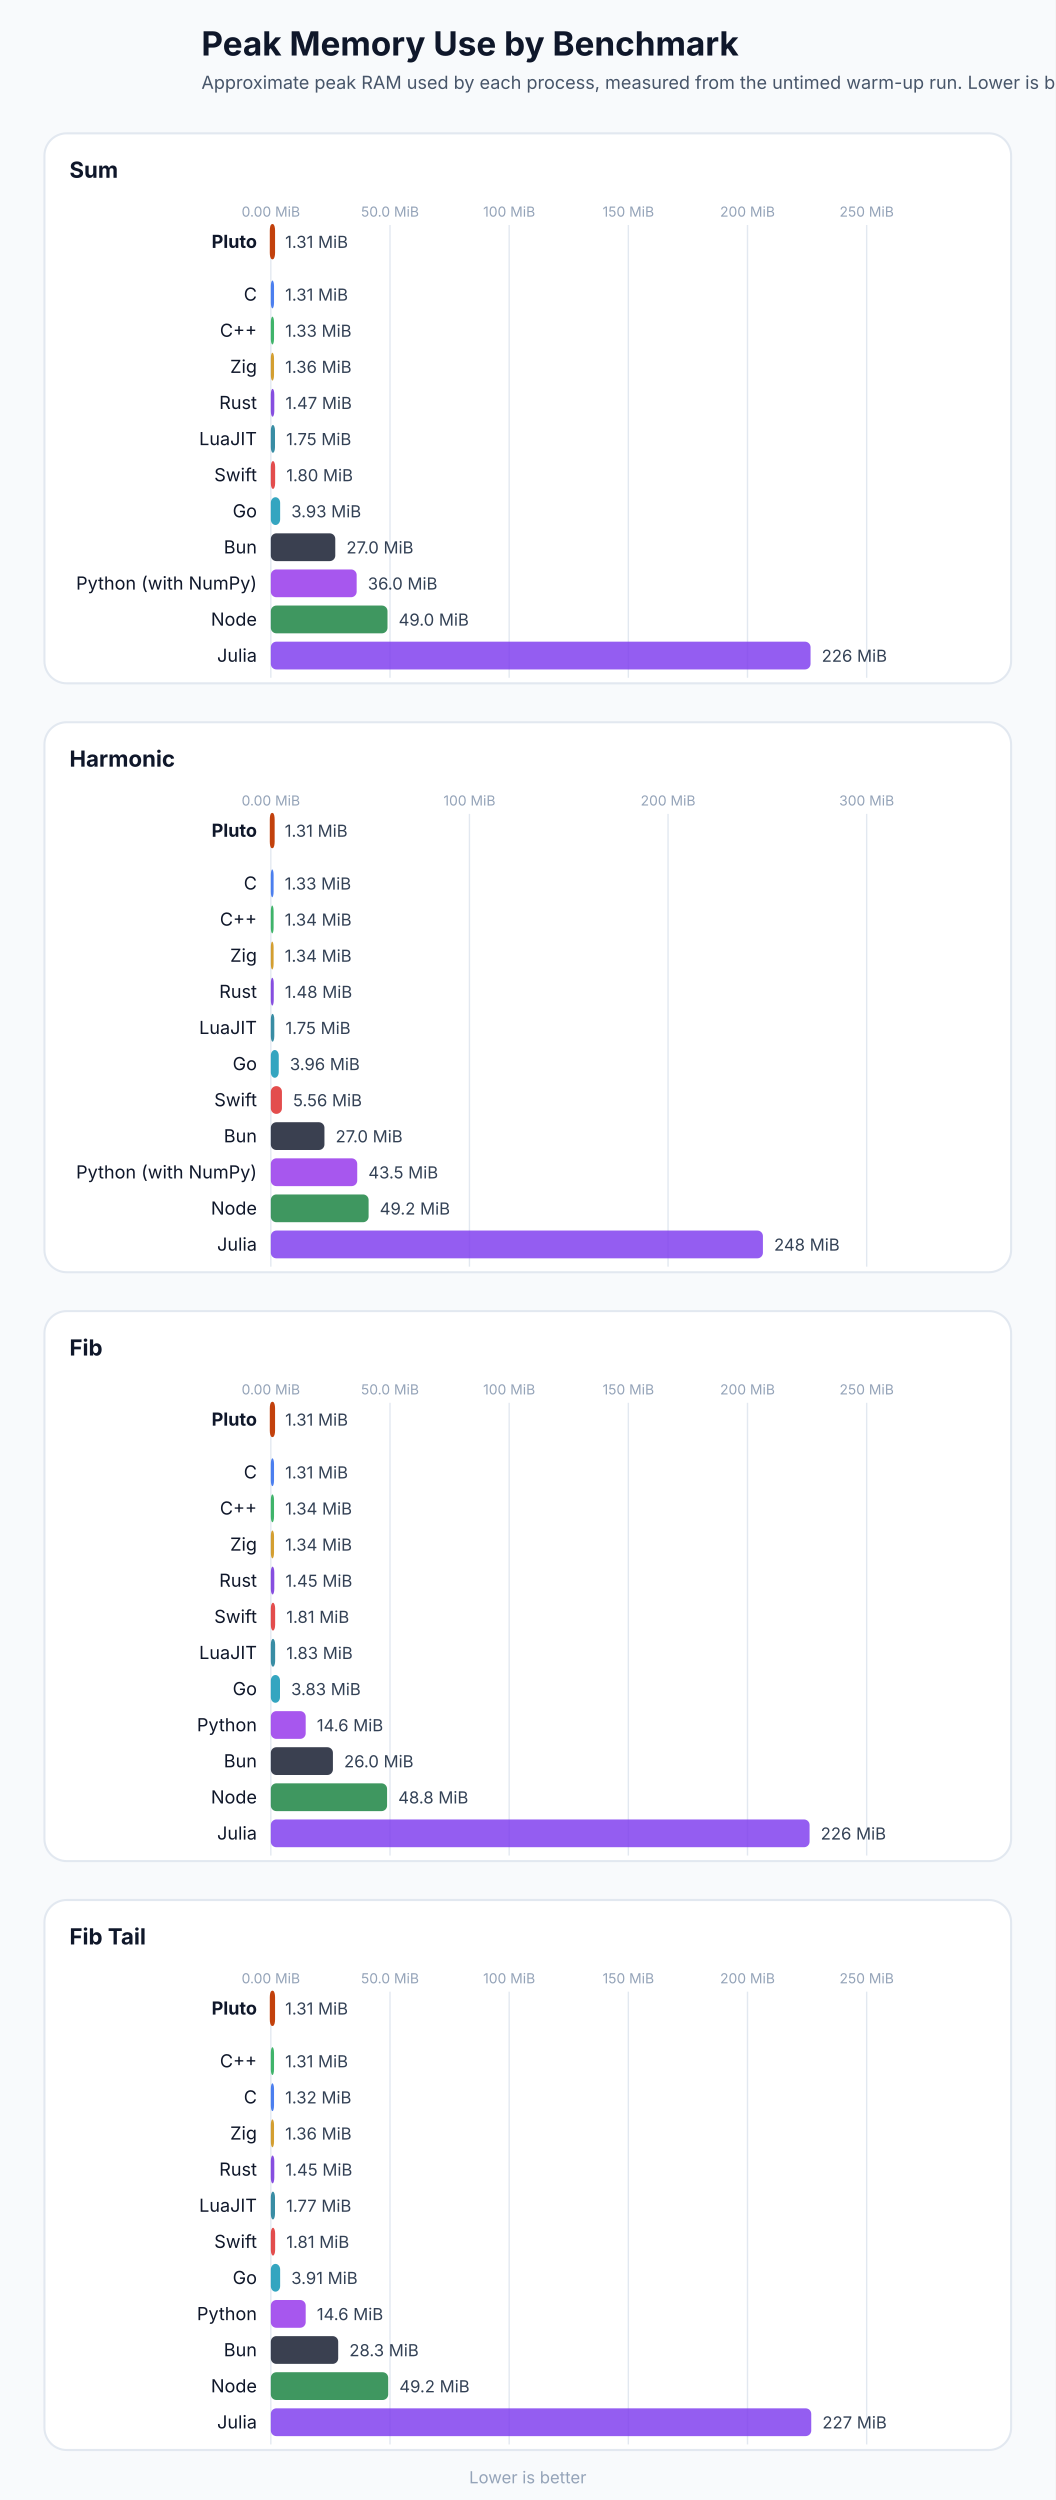
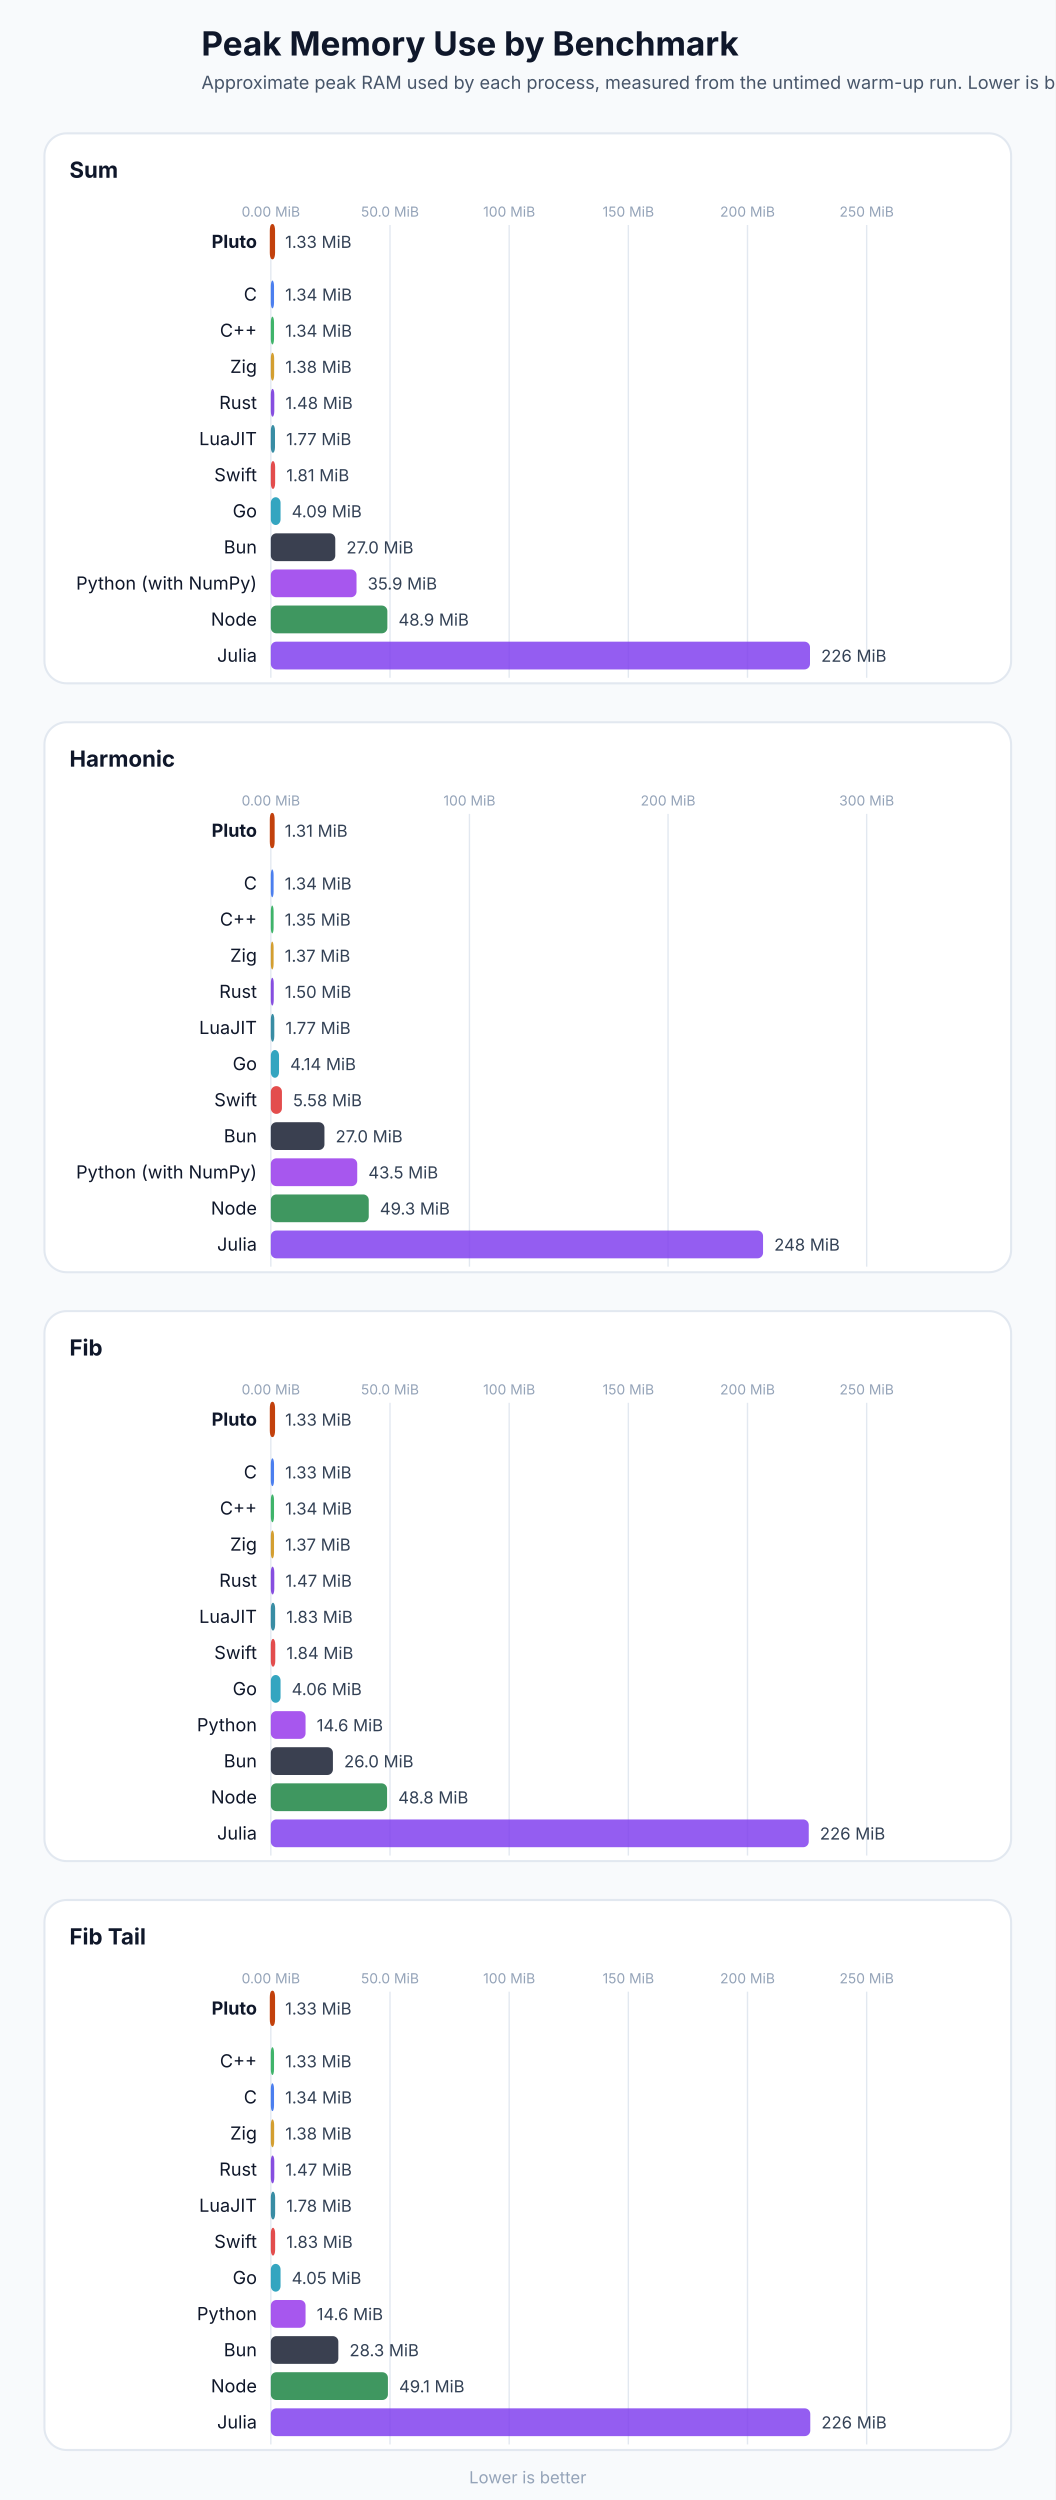
<svg xmlns="http://www.w3.org/2000/svg" width="760" height="1800" viewBox="0 0 760 1800" role="img" aria-labelledby="chart-title chart-desc">
  <rect width="760" height="1800" fill="#f8fafc" />
  <text x="145" y="40" fill="#0f172a" font-size="24" font-weight="700" font-family="ui-sans-serif, system-ui, -apple-system, BlinkMacSystemFont, sans-serif">Peak Memory Use by Benchmark</text>
  <text x="145" y="64" fill="#475569" font-size="13" font-family="ui-sans-serif, system-ui, -apple-system, BlinkMacSystemFont, sans-serif">Approximate peak RAM used by each process, measured from the untimed warm-up run. Lower is better.</text>
  <rect x="32" y="96" width="696" height="396" rx="16" fill="#ffffff" stroke="#e2e8f0" stroke-width="1.5" />
  <text x="50" y="128" fill="#0f172a" font-size="16" font-weight="700" font-family="ui-sans-serif, system-ui, -apple-system, BlinkMacSystemFont, sans-serif">Sum</text>
  <line x1="195.0" y1="162" x2="195.0" y2="488" stroke="#e2e8f0" stroke-width="1" />
  <text x="195.0" y="156" text-anchor="middle" fill="#94a3b8" font-size="10" font-family="ui-sans-serif, system-ui, -apple-system, BlinkMacSystemFont, sans-serif">0.00 MiB</text>
  <line x1="280.8" y1="162" x2="280.8" y2="488" stroke="#e2e8f0" stroke-width="1" />
  <text x="280.8" y="156" text-anchor="middle" fill="#94a3b8" font-size="10" font-family="ui-sans-serif, system-ui, -apple-system, BlinkMacSystemFont, sans-serif">50.0 MiB</text>
  <line x1="366.6" y1="162" x2="366.6" y2="488" stroke="#e2e8f0" stroke-width="1" />
  <text x="366.6" y="156" text-anchor="middle" fill="#94a3b8" font-size="10" font-family="ui-sans-serif, system-ui, -apple-system, BlinkMacSystemFont, sans-serif">100 MiB</text>
  <line x1="452.4" y1="162" x2="452.4" y2="488" stroke="#e2e8f0" stroke-width="1" />
  <text x="452.4" y="156" text-anchor="middle" fill="#94a3b8" font-size="10" font-family="ui-sans-serif, system-ui, -apple-system, BlinkMacSystemFont, sans-serif">150 MiB</text>
  <line x1="538.2" y1="162" x2="538.2" y2="488" stroke="#e2e8f0" stroke-width="1" />
  <text x="538.2" y="156" text-anchor="middle" fill="#94a3b8" font-size="10" font-family="ui-sans-serif, system-ui, -apple-system, BlinkMacSystemFont, sans-serif">200 MiB</text>
  <line x1="624.0" y1="162" x2="624.0" y2="488" stroke="#e2e8f0" stroke-width="1" />
  <text x="624.0" y="156" text-anchor="middle" fill="#94a3b8" font-size="10" font-family="ui-sans-serif, system-ui, -apple-system, BlinkMacSystemFont, sans-serif">250 MiB</text>
  <text x="185" y="178.5" text-anchor="end" fill="#0f172a" font-size="13" font-weight="700" font-family="ui-sans-serif, system-ui, -apple-system, BlinkMacSystemFont, sans-serif">Pluto</text>
  <rect x="195" y="162" width="2.3" height="24" rx="4" fill="#c2410c" fill-opacity="1.0" stroke="#c2410c" stroke-width="1.5" />
-   <text x="205.3" y="178.5" text-anchor="start" fill="#334155" font-size="12" font-family="ui-sans-serif, system-ui, -apple-system, BlinkMacSystemFont, sans-serif">1.31 MiB</text>
+   <text x="205.3" y="178.5" text-anchor="start" fill="#334155" font-size="12" font-family="ui-sans-serif, system-ui, -apple-system, BlinkMacSystemFont, sans-serif">1.33 MiB</text>
  <text x="185" y="216.5" text-anchor="end" fill="#0f172a" font-size="13" font-weight="400" font-family="ui-sans-serif, system-ui, -apple-system, BlinkMacSystemFont, sans-serif">C</text>
  <rect x="195" y="202" width="2.3" height="20" rx="4" fill="#2563eb" fill-opacity="0.82" />
-   <text x="205.3" y="216.5" text-anchor="start" fill="#334155" font-size="12" font-family="ui-sans-serif, system-ui, -apple-system, BlinkMacSystemFont, sans-serif">1.31 MiB</text>
+   <text x="205.3" y="216.5" text-anchor="start" fill="#334155" font-size="12" font-family="ui-sans-serif, system-ui, -apple-system, BlinkMacSystemFont, sans-serif">1.34 MiB</text>
  <text x="185" y="242.5" text-anchor="end" fill="#0f172a" font-size="13" font-weight="400" font-family="ui-sans-serif, system-ui, -apple-system, BlinkMacSystemFont, sans-serif">C++</text>
  <rect x="195" y="228" width="2.3" height="20" rx="4" fill="#16a34a" fill-opacity="0.82" />
-   <text x="205.3" y="242.5" text-anchor="start" fill="#334155" font-size="12" font-family="ui-sans-serif, system-ui, -apple-system, BlinkMacSystemFont, sans-serif">1.33 MiB</text>
+   <text x="205.3" y="242.5" text-anchor="start" fill="#334155" font-size="12" font-family="ui-sans-serif, system-ui, -apple-system, BlinkMacSystemFont, sans-serif">1.34 MiB</text>
  <text x="185" y="268.5" text-anchor="end" fill="#0f172a" font-size="13" font-weight="400" font-family="ui-sans-serif, system-ui, -apple-system, BlinkMacSystemFont, sans-serif">Zig</text>
-   <rect x="195" y="254" width="2.3" height="20" rx="4" fill="#ca8a04" fill-opacity="0.82" />
-   <text x="205.3" y="268.5" text-anchor="start" fill="#334155" font-size="12" font-family="ui-sans-serif, system-ui, -apple-system, BlinkMacSystemFont, sans-serif">1.36 MiB</text>
+   <rect x="195" y="254" width="2.4" height="20" rx="4" fill="#ca8a04" fill-opacity="0.82" />
+   <text x="205.4" y="268.5" text-anchor="start" fill="#334155" font-size="12" font-family="ui-sans-serif, system-ui, -apple-system, BlinkMacSystemFont, sans-serif">1.38 MiB</text>
  <text x="185" y="294.5" text-anchor="end" fill="#0f172a" font-size="13" font-weight="400" font-family="ui-sans-serif, system-ui, -apple-system, BlinkMacSystemFont, sans-serif">Rust</text>
  <rect x="195" y="280" width="2.5" height="20" rx="4" fill="#6d28d9" fill-opacity="0.82" />
-   <text x="205.5" y="294.5" text-anchor="start" fill="#334155" font-size="12" font-family="ui-sans-serif, system-ui, -apple-system, BlinkMacSystemFont, sans-serif">1.47 MiB</text>
+   <text x="205.5" y="294.5" text-anchor="start" fill="#334155" font-size="12" font-family="ui-sans-serif, system-ui, -apple-system, BlinkMacSystemFont, sans-serif">1.48 MiB</text>
  <text x="185" y="320.5" text-anchor="end" fill="#0f172a" font-size="13" font-weight="400" font-family="ui-sans-serif, system-ui, -apple-system, BlinkMacSystemFont, sans-serif">LuaJIT</text>
  <rect x="195" y="306" width="3.0" height="20" rx="4" fill="#0e7490" fill-opacity="0.82" />
-   <text x="206.0" y="320.5" text-anchor="start" fill="#334155" font-size="12" font-family="ui-sans-serif, system-ui, -apple-system, BlinkMacSystemFont, sans-serif">1.75 MiB</text>
+   <text x="206.0" y="320.5" text-anchor="start" fill="#334155" font-size="12" font-family="ui-sans-serif, system-ui, -apple-system, BlinkMacSystemFont, sans-serif">1.77 MiB</text>
  <text x="185" y="346.5" text-anchor="end" fill="#0f172a" font-size="13" font-weight="400" font-family="ui-sans-serif, system-ui, -apple-system, BlinkMacSystemFont, sans-serif">Swift</text>
  <rect x="195" y="332" width="3.1" height="20" rx="4" fill="#dc2626" fill-opacity="0.82" />
-   <text x="206.1" y="346.5" text-anchor="start" fill="#334155" font-size="12" font-family="ui-sans-serif, system-ui, -apple-system, BlinkMacSystemFont, sans-serif">1.80 MiB</text>
+   <text x="206.1" y="346.5" text-anchor="start" fill="#334155" font-size="12" font-family="ui-sans-serif, system-ui, -apple-system, BlinkMacSystemFont, sans-serif">1.81 MiB</text>
  <text x="185" y="372.5" text-anchor="end" fill="#0f172a" font-size="13" font-weight="400" font-family="ui-sans-serif, system-ui, -apple-system, BlinkMacSystemFont, sans-serif">Go</text>
-   <rect x="195" y="358" width="6.7" height="20" rx="4" fill="#0891b2" fill-opacity="0.82" />
-   <text x="209.7" y="372.5" text-anchor="start" fill="#334155" font-size="12" font-family="ui-sans-serif, system-ui, -apple-system, BlinkMacSystemFont, sans-serif">3.93 MiB</text>
+   <rect x="195" y="358" width="7.0" height="20" rx="4" fill="#0891b2" fill-opacity="0.82" />
+   <text x="210.0" y="372.5" text-anchor="start" fill="#334155" font-size="12" font-family="ui-sans-serif, system-ui, -apple-system, BlinkMacSystemFont, sans-serif">4.09 MiB</text>
  <text x="185" y="398.5" text-anchor="end" fill="#0f172a" font-size="13" font-weight="400" font-family="ui-sans-serif, system-ui, -apple-system, BlinkMacSystemFont, sans-serif">Bun</text>
  <rect x="195" y="384" width="46.4" height="20" rx="4" fill="#0f172a" fill-opacity="0.82" />
  <text x="249.4" y="398.5" text-anchor="start" fill="#334155" font-size="12" font-family="ui-sans-serif, system-ui, -apple-system, BlinkMacSystemFont, sans-serif">27.0 MiB</text>
  <text x="185" y="424.5" text-anchor="end" fill="#0f172a" font-size="13" font-weight="400" font-family="ui-sans-serif, system-ui, -apple-system, BlinkMacSystemFont, sans-serif">Python (with NumPy)</text>
-   <rect x="195" y="410" width="61.8" height="20" rx="4" fill="#9333ea" fill-opacity="0.82" />
-   <text x="264.8" y="424.5" text-anchor="start" fill="#334155" font-size="12" font-family="ui-sans-serif, system-ui, -apple-system, BlinkMacSystemFont, sans-serif">36.0 MiB</text>
+   <rect x="195" y="410" width="61.7" height="20" rx="4" fill="#9333ea" fill-opacity="0.82" />
+   <text x="264.7" y="424.5" text-anchor="start" fill="#334155" font-size="12" font-family="ui-sans-serif, system-ui, -apple-system, BlinkMacSystemFont, sans-serif">35.9 MiB</text>
  <text x="185" y="450.5" text-anchor="end" fill="#0f172a" font-size="13" font-weight="400" font-family="ui-sans-serif, system-ui, -apple-system, BlinkMacSystemFont, sans-serif">Node</text>
-   <rect x="195" y="436" width="84.0" height="20" rx="4" fill="#15803d" fill-opacity="0.82" />
-   <text x="287.0" y="450.5" text-anchor="start" fill="#334155" font-size="12" font-family="ui-sans-serif, system-ui, -apple-system, BlinkMacSystemFont, sans-serif">49.0 MiB</text>
+   <rect x="195" y="436" width="83.9" height="20" rx="4" fill="#15803d" fill-opacity="0.82" />
+   <text x="286.9" y="450.5" text-anchor="start" fill="#334155" font-size="12" font-family="ui-sans-serif, system-ui, -apple-system, BlinkMacSystemFont, sans-serif">48.9 MiB</text>
  <text x="185" y="476.5" text-anchor="end" fill="#0f172a" font-size="13" font-weight="400" font-family="ui-sans-serif, system-ui, -apple-system, BlinkMacSystemFont, sans-serif">Julia</text>
-   <rect x="195" y="462" width="388.6" height="20" rx="4" fill="#7c3aed" fill-opacity="0.82" />
-   <text x="591.6" y="476.5" text-anchor="start" fill="#334155" font-size="12" font-family="ui-sans-serif, system-ui, -apple-system, BlinkMacSystemFont, sans-serif">226 MiB</text>
+   <rect x="195" y="462" width="388.2" height="20" rx="4" fill="#7c3aed" fill-opacity="0.82" />
+   <text x="591.2" y="476.5" text-anchor="start" fill="#334155" font-size="12" font-family="ui-sans-serif, system-ui, -apple-system, BlinkMacSystemFont, sans-serif">226 MiB</text>
  <rect x="32" y="520" width="696" height="396" rx="16" fill="#ffffff" stroke="#e2e8f0" stroke-width="1.5" />
  <text x="50" y="552" fill="#0f172a" font-size="16" font-weight="700" font-family="ui-sans-serif, system-ui, -apple-system, BlinkMacSystemFont, sans-serif">Harmonic</text>
  <line x1="195.0" y1="586" x2="195.0" y2="912" stroke="#e2e8f0" stroke-width="1" />
  <text x="195.0" y="580" text-anchor="middle" fill="#94a3b8" font-size="10" font-family="ui-sans-serif, system-ui, -apple-system, BlinkMacSystemFont, sans-serif">0.00 MiB</text>
  <line x1="338.0" y1="586" x2="338.0" y2="912" stroke="#e2e8f0" stroke-width="1" />
  <text x="338.0" y="580" text-anchor="middle" fill="#94a3b8" font-size="10" font-family="ui-sans-serif, system-ui, -apple-system, BlinkMacSystemFont, sans-serif">100 MiB</text>
  <line x1="481.0" y1="586" x2="481.0" y2="912" stroke="#e2e8f0" stroke-width="1" />
  <text x="481.0" y="580" text-anchor="middle" fill="#94a3b8" font-size="10" font-family="ui-sans-serif, system-ui, -apple-system, BlinkMacSystemFont, sans-serif">200 MiB</text>
  <line x1="624.0" y1="586" x2="624.0" y2="912" stroke="#e2e8f0" stroke-width="1" />
  <text x="624.0" y="580" text-anchor="middle" fill="#94a3b8" font-size="10" font-family="ui-sans-serif, system-ui, -apple-system, BlinkMacSystemFont, sans-serif">300 MiB</text>
  <text x="185" y="602.5" text-anchor="end" fill="#0f172a" font-size="13" font-weight="700" font-family="ui-sans-serif, system-ui, -apple-system, BlinkMacSystemFont, sans-serif">Pluto</text>
  <rect x="195" y="586" width="2.0" height="24" rx="4" fill="#c2410c" fill-opacity="1.0" stroke="#c2410c" stroke-width="1.5" />
  <text x="205.0" y="602.5" text-anchor="start" fill="#334155" font-size="12" font-family="ui-sans-serif, system-ui, -apple-system, BlinkMacSystemFont, sans-serif">1.31 MiB</text>
  <text x="185" y="640.5" text-anchor="end" fill="#0f172a" font-size="13" font-weight="400" font-family="ui-sans-serif, system-ui, -apple-system, BlinkMacSystemFont, sans-serif">C</text>
  <rect x="195" y="626" width="2.0" height="20" rx="4" fill="#2563eb" fill-opacity="0.82" />
-   <text x="205.0" y="640.5" text-anchor="start" fill="#334155" font-size="12" font-family="ui-sans-serif, system-ui, -apple-system, BlinkMacSystemFont, sans-serif">1.33 MiB</text>
+   <text x="205.0" y="640.5" text-anchor="start" fill="#334155" font-size="12" font-family="ui-sans-serif, system-ui, -apple-system, BlinkMacSystemFont, sans-serif">1.34 MiB</text>
  <text x="185" y="666.5" text-anchor="end" fill="#0f172a" font-size="13" font-weight="400" font-family="ui-sans-serif, system-ui, -apple-system, BlinkMacSystemFont, sans-serif">C++</text>
  <rect x="195" y="652" width="2.0" height="20" rx="4" fill="#16a34a" fill-opacity="0.82" />
-   <text x="205.0" y="666.5" text-anchor="start" fill="#334155" font-size="12" font-family="ui-sans-serif, system-ui, -apple-system, BlinkMacSystemFont, sans-serif">1.34 MiB</text>
+   <text x="205.0" y="666.5" text-anchor="start" fill="#334155" font-size="12" font-family="ui-sans-serif, system-ui, -apple-system, BlinkMacSystemFont, sans-serif">1.35 MiB</text>
  <text x="185" y="692.5" text-anchor="end" fill="#0f172a" font-size="13" font-weight="400" font-family="ui-sans-serif, system-ui, -apple-system, BlinkMacSystemFont, sans-serif">Zig</text>
  <rect x="195" y="678" width="2.0" height="20" rx="4" fill="#ca8a04" fill-opacity="0.82" />
-   <text x="205.0" y="692.5" text-anchor="start" fill="#334155" font-size="12" font-family="ui-sans-serif, system-ui, -apple-system, BlinkMacSystemFont, sans-serif">1.34 MiB</text>
+   <text x="205.0" y="692.5" text-anchor="start" fill="#334155" font-size="12" font-family="ui-sans-serif, system-ui, -apple-system, BlinkMacSystemFont, sans-serif">1.37 MiB</text>
  <text x="185" y="718.5" text-anchor="end" fill="#0f172a" font-size="13" font-weight="400" font-family="ui-sans-serif, system-ui, -apple-system, BlinkMacSystemFont, sans-serif">Rust</text>
  <rect x="195" y="704" width="2.1" height="20" rx="4" fill="#6d28d9" fill-opacity="0.82" />
-   <text x="205.1" y="718.5" text-anchor="start" fill="#334155" font-size="12" font-family="ui-sans-serif, system-ui, -apple-system, BlinkMacSystemFont, sans-serif">1.48 MiB</text>
+   <text x="205.1" y="718.5" text-anchor="start" fill="#334155" font-size="12" font-family="ui-sans-serif, system-ui, -apple-system, BlinkMacSystemFont, sans-serif">1.50 MiB</text>
  <text x="185" y="744.5" text-anchor="end" fill="#0f172a" font-size="13" font-weight="400" font-family="ui-sans-serif, system-ui, -apple-system, BlinkMacSystemFont, sans-serif">LuaJIT</text>
  <rect x="195" y="730" width="2.5" height="20" rx="4" fill="#0e7490" fill-opacity="0.82" />
-   <text x="205.5" y="744.5" text-anchor="start" fill="#334155" font-size="12" font-family="ui-sans-serif, system-ui, -apple-system, BlinkMacSystemFont, sans-serif">1.75 MiB</text>
+   <text x="205.5" y="744.5" text-anchor="start" fill="#334155" font-size="12" font-family="ui-sans-serif, system-ui, -apple-system, BlinkMacSystemFont, sans-serif">1.77 MiB</text>
  <text x="185" y="770.5" text-anchor="end" fill="#0f172a" font-size="13" font-weight="400" font-family="ui-sans-serif, system-ui, -apple-system, BlinkMacSystemFont, sans-serif">Go</text>
-   <rect x="195" y="756" width="5.7" height="20" rx="4" fill="#0891b2" fill-opacity="0.82" />
-   <text x="208.7" y="770.5" text-anchor="start" fill="#334155" font-size="12" font-family="ui-sans-serif, system-ui, -apple-system, BlinkMacSystemFont, sans-serif">3.96 MiB</text>
+   <rect x="195" y="756" width="5.9" height="20" rx="4" fill="#0891b2" fill-opacity="0.82" />
+   <text x="208.9" y="770.5" text-anchor="start" fill="#334155" font-size="12" font-family="ui-sans-serif, system-ui, -apple-system, BlinkMacSystemFont, sans-serif">4.14 MiB</text>
  <text x="185" y="796.5" text-anchor="end" fill="#0f172a" font-size="13" font-weight="400" font-family="ui-sans-serif, system-ui, -apple-system, BlinkMacSystemFont, sans-serif">Swift</text>
  <rect x="195" y="782" width="8.0" height="20" rx="4" fill="#dc2626" fill-opacity="0.82" />
-   <text x="211.0" y="796.5" text-anchor="start" fill="#334155" font-size="12" font-family="ui-sans-serif, system-ui, -apple-system, BlinkMacSystemFont, sans-serif">5.56 MiB</text>
+   <text x="211.0" y="796.5" text-anchor="start" fill="#334155" font-size="12" font-family="ui-sans-serif, system-ui, -apple-system, BlinkMacSystemFont, sans-serif">5.58 MiB</text>
  <text x="185" y="822.5" text-anchor="end" fill="#0f172a" font-size="13" font-weight="400" font-family="ui-sans-serif, system-ui, -apple-system, BlinkMacSystemFont, sans-serif">Bun</text>
  <rect x="195" y="808" width="38.6" height="20" rx="4" fill="#0f172a" fill-opacity="0.82" />
  <text x="241.6" y="822.5" text-anchor="start" fill="#334155" font-size="12" font-family="ui-sans-serif, system-ui, -apple-system, BlinkMacSystemFont, sans-serif">27.0 MiB</text>
  <text x="185" y="848.5" text-anchor="end" fill="#0f172a" font-size="13" font-weight="400" font-family="ui-sans-serif, system-ui, -apple-system, BlinkMacSystemFont, sans-serif">Python (with NumPy)</text>
  <rect x="195" y="834" width="62.2" height="20" rx="4" fill="#9333ea" fill-opacity="0.82" />
  <text x="265.2" y="848.5" text-anchor="start" fill="#334155" font-size="12" font-family="ui-sans-serif, system-ui, -apple-system, BlinkMacSystemFont, sans-serif">43.5 MiB</text>
  <text x="185" y="874.5" text-anchor="end" fill="#0f172a" font-size="13" font-weight="400" font-family="ui-sans-serif, system-ui, -apple-system, BlinkMacSystemFont, sans-serif">Node</text>
-   <rect x="195" y="860" width="70.4" height="20" rx="4" fill="#15803d" fill-opacity="0.82" />
-   <text x="273.4" y="874.5" text-anchor="start" fill="#334155" font-size="12" font-family="ui-sans-serif, system-ui, -apple-system, BlinkMacSystemFont, sans-serif">49.2 MiB</text>
+   <rect x="195" y="860" width="70.5" height="20" rx="4" fill="#15803d" fill-opacity="0.82" />
+   <text x="273.5" y="874.5" text-anchor="start" fill="#334155" font-size="12" font-family="ui-sans-serif, system-ui, -apple-system, BlinkMacSystemFont, sans-serif">49.3 MiB</text>
  <text x="185" y="900.5" text-anchor="end" fill="#0f172a" font-size="13" font-weight="400" font-family="ui-sans-serif, system-ui, -apple-system, BlinkMacSystemFont, sans-serif">Julia</text>
-   <rect x="195" y="886" width="354.3" height="20" rx="4" fill="#7c3aed" fill-opacity="0.82" />
-   <text x="557.3" y="900.5" text-anchor="start" fill="#334155" font-size="12" font-family="ui-sans-serif, system-ui, -apple-system, BlinkMacSystemFont, sans-serif">248 MiB</text>
+   <rect x="195" y="886" width="354.4" height="20" rx="4" fill="#7c3aed" fill-opacity="0.82" />
+   <text x="557.4" y="900.5" text-anchor="start" fill="#334155" font-size="12" font-family="ui-sans-serif, system-ui, -apple-system, BlinkMacSystemFont, sans-serif">248 MiB</text>
  <rect x="32" y="944" width="696" height="396" rx="16" fill="#ffffff" stroke="#e2e8f0" stroke-width="1.5" />
  <text x="50" y="976" fill="#0f172a" font-size="16" font-weight="700" font-family="ui-sans-serif, system-ui, -apple-system, BlinkMacSystemFont, sans-serif">Fib</text>
  <line x1="195.0" y1="1010" x2="195.0" y2="1336" stroke="#e2e8f0" stroke-width="1" />
  <text x="195.0" y="1004" text-anchor="middle" fill="#94a3b8" font-size="10" font-family="ui-sans-serif, system-ui, -apple-system, BlinkMacSystemFont, sans-serif">0.00 MiB</text>
  <line x1="280.8" y1="1010" x2="280.8" y2="1336" stroke="#e2e8f0" stroke-width="1" />
  <text x="280.8" y="1004" text-anchor="middle" fill="#94a3b8" font-size="10" font-family="ui-sans-serif, system-ui, -apple-system, BlinkMacSystemFont, sans-serif">50.0 MiB</text>
  <line x1="366.6" y1="1010" x2="366.6" y2="1336" stroke="#e2e8f0" stroke-width="1" />
  <text x="366.6" y="1004" text-anchor="middle" fill="#94a3b8" font-size="10" font-family="ui-sans-serif, system-ui, -apple-system, BlinkMacSystemFont, sans-serif">100 MiB</text>
  <line x1="452.4" y1="1010" x2="452.4" y2="1336" stroke="#e2e8f0" stroke-width="1" />
  <text x="452.4" y="1004" text-anchor="middle" fill="#94a3b8" font-size="10" font-family="ui-sans-serif, system-ui, -apple-system, BlinkMacSystemFont, sans-serif">150 MiB</text>
  <line x1="538.2" y1="1010" x2="538.2" y2="1336" stroke="#e2e8f0" stroke-width="1" />
  <text x="538.2" y="1004" text-anchor="middle" fill="#94a3b8" font-size="10" font-family="ui-sans-serif, system-ui, -apple-system, BlinkMacSystemFont, sans-serif">200 MiB</text>
  <line x1="624.0" y1="1010" x2="624.0" y2="1336" stroke="#e2e8f0" stroke-width="1" />
  <text x="624.0" y="1004" text-anchor="middle" fill="#94a3b8" font-size="10" font-family="ui-sans-serif, system-ui, -apple-system, BlinkMacSystemFont, sans-serif">250 MiB</text>
  <text x="185" y="1026.5" text-anchor="end" fill="#0f172a" font-size="13" font-weight="700" font-family="ui-sans-serif, system-ui, -apple-system, BlinkMacSystemFont, sans-serif">Pluto</text>
  <rect x="195" y="1010" width="2.3" height="24" rx="4" fill="#c2410c" fill-opacity="1.0" stroke="#c2410c" stroke-width="1.5" />
-   <text x="205.3" y="1026.5" text-anchor="start" fill="#334155" font-size="12" font-family="ui-sans-serif, system-ui, -apple-system, BlinkMacSystemFont, sans-serif">1.31 MiB</text>
+   <text x="205.3" y="1026.5" text-anchor="start" fill="#334155" font-size="12" font-family="ui-sans-serif, system-ui, -apple-system, BlinkMacSystemFont, sans-serif">1.33 MiB</text>
  <text x="185" y="1064.5" text-anchor="end" fill="#0f172a" font-size="13" font-weight="400" font-family="ui-sans-serif, system-ui, -apple-system, BlinkMacSystemFont, sans-serif">C</text>
  <rect x="195" y="1050" width="2.3" height="20" rx="4" fill="#2563eb" fill-opacity="0.82" />
-   <text x="205.3" y="1064.5" text-anchor="start" fill="#334155" font-size="12" font-family="ui-sans-serif, system-ui, -apple-system, BlinkMacSystemFont, sans-serif">1.31 MiB</text>
+   <text x="205.3" y="1064.5" text-anchor="start" fill="#334155" font-size="12" font-family="ui-sans-serif, system-ui, -apple-system, BlinkMacSystemFont, sans-serif">1.33 MiB</text>
  <text x="185" y="1090.5" text-anchor="end" fill="#0f172a" font-size="13" font-weight="400" font-family="ui-sans-serif, system-ui, -apple-system, BlinkMacSystemFont, sans-serif">C++</text>
  <rect x="195" y="1076" width="2.3" height="20" rx="4" fill="#16a34a" fill-opacity="0.82" />
  <text x="205.3" y="1090.5" text-anchor="start" fill="#334155" font-size="12" font-family="ui-sans-serif, system-ui, -apple-system, BlinkMacSystemFont, sans-serif">1.34 MiB</text>
  <text x="185" y="1116.5" text-anchor="end" fill="#0f172a" font-size="13" font-weight="400" font-family="ui-sans-serif, system-ui, -apple-system, BlinkMacSystemFont, sans-serif">Zig</text>
  <rect x="195" y="1102" width="2.3" height="20" rx="4" fill="#ca8a04" fill-opacity="0.82" />
-   <text x="205.3" y="1116.5" text-anchor="start" fill="#334155" font-size="12" font-family="ui-sans-serif, system-ui, -apple-system, BlinkMacSystemFont, sans-serif">1.34 MiB</text>
+   <text x="205.3" y="1116.5" text-anchor="start" fill="#334155" font-size="12" font-family="ui-sans-serif, system-ui, -apple-system, BlinkMacSystemFont, sans-serif">1.37 MiB</text>
  <text x="185" y="1142.5" text-anchor="end" fill="#0f172a" font-size="13" font-weight="400" font-family="ui-sans-serif, system-ui, -apple-system, BlinkMacSystemFont, sans-serif">Rust</text>
  <rect x="195" y="1128" width="2.5" height="20" rx="4" fill="#6d28d9" fill-opacity="0.82" />
-   <text x="205.5" y="1142.5" text-anchor="start" fill="#334155" font-size="12" font-family="ui-sans-serif, system-ui, -apple-system, BlinkMacSystemFont, sans-serif">1.45 MiB</text>
-   <text x="185" y="1168.5" text-anchor="end" fill="#0f172a" font-size="13" font-weight="400" font-family="ui-sans-serif, system-ui, -apple-system, BlinkMacSystemFont, sans-serif">Swift</text>
-   <rect x="195" y="1154" width="3.1" height="20" rx="4" fill="#dc2626" fill-opacity="0.82" />
-   <text x="206.1" y="1168.5" text-anchor="start" fill="#334155" font-size="12" font-family="ui-sans-serif, system-ui, -apple-system, BlinkMacSystemFont, sans-serif">1.81 MiB</text>
-   <text x="185" y="1194.5" text-anchor="end" fill="#0f172a" font-size="13" font-weight="400" font-family="ui-sans-serif, system-ui, -apple-system, BlinkMacSystemFont, sans-serif">LuaJIT</text>
-   <rect x="195" y="1180" width="3.1" height="20" rx="4" fill="#0e7490" fill-opacity="0.82" />
-   <text x="206.1" y="1194.5" text-anchor="start" fill="#334155" font-size="12" font-family="ui-sans-serif, system-ui, -apple-system, BlinkMacSystemFont, sans-serif">1.83 MiB</text>
+   <text x="205.5" y="1142.5" text-anchor="start" fill="#334155" font-size="12" font-family="ui-sans-serif, system-ui, -apple-system, BlinkMacSystemFont, sans-serif">1.47 MiB</text>
+   <text x="185" y="1168.5" text-anchor="end" fill="#0f172a" font-size="13" font-weight="400" font-family="ui-sans-serif, system-ui, -apple-system, BlinkMacSystemFont, sans-serif">LuaJIT</text>
+   <rect x="195" y="1154" width="3.1" height="20" rx="4" fill="#0e7490" fill-opacity="0.82" />
+   <text x="206.1" y="1168.5" text-anchor="start" fill="#334155" font-size="12" font-family="ui-sans-serif, system-ui, -apple-system, BlinkMacSystemFont, sans-serif">1.83 MiB</text>
+   <text x="185" y="1194.5" text-anchor="end" fill="#0f172a" font-size="13" font-weight="400" font-family="ui-sans-serif, system-ui, -apple-system, BlinkMacSystemFont, sans-serif">Swift</text>
+   <rect x="195" y="1180" width="3.2" height="20" rx="4" fill="#dc2626" fill-opacity="0.82" />
+   <text x="206.2" y="1194.5" text-anchor="start" fill="#334155" font-size="12" font-family="ui-sans-serif, system-ui, -apple-system, BlinkMacSystemFont, sans-serif">1.84 MiB</text>
  <text x="185" y="1220.5" text-anchor="end" fill="#0f172a" font-size="13" font-weight="400" font-family="ui-sans-serif, system-ui, -apple-system, BlinkMacSystemFont, sans-serif">Go</text>
-   <rect x="195" y="1206" width="6.6" height="20" rx="4" fill="#0891b2" fill-opacity="0.82" />
-   <text x="209.6" y="1220.5" text-anchor="start" fill="#334155" font-size="12" font-family="ui-sans-serif, system-ui, -apple-system, BlinkMacSystemFont, sans-serif">3.83 MiB</text>
+   <rect x="195" y="1206" width="7.0" height="20" rx="4" fill="#0891b2" fill-opacity="0.82" />
+   <text x="210.0" y="1220.5" text-anchor="start" fill="#334155" font-size="12" font-family="ui-sans-serif, system-ui, -apple-system, BlinkMacSystemFont, sans-serif">4.06 MiB</text>
  <text x="185" y="1246.5" text-anchor="end" fill="#0f172a" font-size="13" font-weight="400" font-family="ui-sans-serif, system-ui, -apple-system, BlinkMacSystemFont, sans-serif">Python</text>
-   <rect x="195" y="1232" width="25.1" height="20" rx="4" fill="#9333ea" fill-opacity="0.82" />
-   <text x="228.1" y="1246.5" text-anchor="start" fill="#334155" font-size="12" font-family="ui-sans-serif, system-ui, -apple-system, BlinkMacSystemFont, sans-serif">14.6 MiB</text>
+   <rect x="195" y="1232" width="25.0" height="20" rx="4" fill="#9333ea" fill-opacity="0.82" />
+   <text x="228.0" y="1246.5" text-anchor="start" fill="#334155" font-size="12" font-family="ui-sans-serif, system-ui, -apple-system, BlinkMacSystemFont, sans-serif">14.6 MiB</text>
  <text x="185" y="1272.5" text-anchor="end" fill="#0f172a" font-size="13" font-weight="400" font-family="ui-sans-serif, system-ui, -apple-system, BlinkMacSystemFont, sans-serif">Bun</text>
  <rect x="195" y="1258" width="44.7" height="20" rx="4" fill="#0f172a" fill-opacity="0.82" />
  <text x="247.7" y="1272.5" text-anchor="start" fill="#334155" font-size="12" font-family="ui-sans-serif, system-ui, -apple-system, BlinkMacSystemFont, sans-serif">26.0 MiB</text>
  <text x="185" y="1298.5" text-anchor="end" fill="#0f172a" font-size="13" font-weight="400" font-family="ui-sans-serif, system-ui, -apple-system, BlinkMacSystemFont, sans-serif">Node</text>
  <rect x="195" y="1284" width="83.7" height="20" rx="4" fill="#15803d" fill-opacity="0.82" />
  <text x="286.7" y="1298.5" text-anchor="start" fill="#334155" font-size="12" font-family="ui-sans-serif, system-ui, -apple-system, BlinkMacSystemFont, sans-serif">48.8 MiB</text>
  <text x="185" y="1324.5" text-anchor="end" fill="#0f172a" font-size="13" font-weight="400" font-family="ui-sans-serif, system-ui, -apple-system, BlinkMacSystemFont, sans-serif">Julia</text>
-   <rect x="195" y="1310" width="387.9" height="20" rx="4" fill="#7c3aed" fill-opacity="0.82" />
-   <text x="590.9" y="1324.5" text-anchor="start" fill="#334155" font-size="12" font-family="ui-sans-serif, system-ui, -apple-system, BlinkMacSystemFont, sans-serif">226 MiB</text>
+   <rect x="195" y="1310" width="387.3" height="20" rx="4" fill="#7c3aed" fill-opacity="0.82" />
+   <text x="590.3" y="1324.5" text-anchor="start" fill="#334155" font-size="12" font-family="ui-sans-serif, system-ui, -apple-system, BlinkMacSystemFont, sans-serif">226 MiB</text>
  <rect x="32" y="1368" width="696" height="396" rx="16" fill="#ffffff" stroke="#e2e8f0" stroke-width="1.5" />
  <text x="50" y="1400" fill="#0f172a" font-size="16" font-weight="700" font-family="ui-sans-serif, system-ui, -apple-system, BlinkMacSystemFont, sans-serif">Fib Tail</text>
  <line x1="195.0" y1="1434" x2="195.0" y2="1760" stroke="#e2e8f0" stroke-width="1" />
  <text x="195.0" y="1428" text-anchor="middle" fill="#94a3b8" font-size="10" font-family="ui-sans-serif, system-ui, -apple-system, BlinkMacSystemFont, sans-serif">0.00 MiB</text>
  <line x1="280.8" y1="1434" x2="280.8" y2="1760" stroke="#e2e8f0" stroke-width="1" />
  <text x="280.8" y="1428" text-anchor="middle" fill="#94a3b8" font-size="10" font-family="ui-sans-serif, system-ui, -apple-system, BlinkMacSystemFont, sans-serif">50.0 MiB</text>
  <line x1="366.6" y1="1434" x2="366.6" y2="1760" stroke="#e2e8f0" stroke-width="1" />
  <text x="366.6" y="1428" text-anchor="middle" fill="#94a3b8" font-size="10" font-family="ui-sans-serif, system-ui, -apple-system, BlinkMacSystemFont, sans-serif">100 MiB</text>
  <line x1="452.4" y1="1434" x2="452.4" y2="1760" stroke="#e2e8f0" stroke-width="1" />
  <text x="452.4" y="1428" text-anchor="middle" fill="#94a3b8" font-size="10" font-family="ui-sans-serif, system-ui, -apple-system, BlinkMacSystemFont, sans-serif">150 MiB</text>
  <line x1="538.2" y1="1434" x2="538.2" y2="1760" stroke="#e2e8f0" stroke-width="1" />
  <text x="538.2" y="1428" text-anchor="middle" fill="#94a3b8" font-size="10" font-family="ui-sans-serif, system-ui, -apple-system, BlinkMacSystemFont, sans-serif">200 MiB</text>
  <line x1="624.0" y1="1434" x2="624.0" y2="1760" stroke="#e2e8f0" stroke-width="1" />
  <text x="624.0" y="1428" text-anchor="middle" fill="#94a3b8" font-size="10" font-family="ui-sans-serif, system-ui, -apple-system, BlinkMacSystemFont, sans-serif">250 MiB</text>
  <text x="185" y="1450.5" text-anchor="end" fill="#0f172a" font-size="13" font-weight="700" font-family="ui-sans-serif, system-ui, -apple-system, BlinkMacSystemFont, sans-serif">Pluto</text>
  <rect x="195" y="1434" width="2.3" height="24" rx="4" fill="#c2410c" fill-opacity="1.0" stroke="#c2410c" stroke-width="1.5" />
-   <text x="205.3" y="1450.5" text-anchor="start" fill="#334155" font-size="12" font-family="ui-sans-serif, system-ui, -apple-system, BlinkMacSystemFont, sans-serif">1.31 MiB</text>
+   <text x="205.3" y="1450.5" text-anchor="start" fill="#334155" font-size="12" font-family="ui-sans-serif, system-ui, -apple-system, BlinkMacSystemFont, sans-serif">1.33 MiB</text>
  <text x="185" y="1488.5" text-anchor="end" fill="#0f172a" font-size="13" font-weight="400" font-family="ui-sans-serif, system-ui, -apple-system, BlinkMacSystemFont, sans-serif">C++</text>
  <rect x="195" y="1474" width="2.3" height="20" rx="4" fill="#16a34a" fill-opacity="0.82" />
-   <text x="205.3" y="1488.5" text-anchor="start" fill="#334155" font-size="12" font-family="ui-sans-serif, system-ui, -apple-system, BlinkMacSystemFont, sans-serif">1.31 MiB</text>
+   <text x="205.3" y="1488.5" text-anchor="start" fill="#334155" font-size="12" font-family="ui-sans-serif, system-ui, -apple-system, BlinkMacSystemFont, sans-serif">1.33 MiB</text>
  <text x="185" y="1514.5" text-anchor="end" fill="#0f172a" font-size="13" font-weight="400" font-family="ui-sans-serif, system-ui, -apple-system, BlinkMacSystemFont, sans-serif">C</text>
  <rect x="195" y="1500" width="2.3" height="20" rx="4" fill="#2563eb" fill-opacity="0.82" />
-   <text x="205.3" y="1514.5" text-anchor="start" fill="#334155" font-size="12" font-family="ui-sans-serif, system-ui, -apple-system, BlinkMacSystemFont, sans-serif">1.32 MiB</text>
+   <text x="205.3" y="1514.5" text-anchor="start" fill="#334155" font-size="12" font-family="ui-sans-serif, system-ui, -apple-system, BlinkMacSystemFont, sans-serif">1.34 MiB</text>
  <text x="185" y="1540.5" text-anchor="end" fill="#0f172a" font-size="13" font-weight="400" font-family="ui-sans-serif, system-ui, -apple-system, BlinkMacSystemFont, sans-serif">Zig</text>
-   <rect x="195" y="1526" width="2.3" height="20" rx="4" fill="#ca8a04" fill-opacity="0.82" />
-   <text x="205.3" y="1540.5" text-anchor="start" fill="#334155" font-size="12" font-family="ui-sans-serif, system-ui, -apple-system, BlinkMacSystemFont, sans-serif">1.36 MiB</text>
+   <rect x="195" y="1526" width="2.4" height="20" rx="4" fill="#ca8a04" fill-opacity="0.82" />
+   <text x="205.4" y="1540.5" text-anchor="start" fill="#334155" font-size="12" font-family="ui-sans-serif, system-ui, -apple-system, BlinkMacSystemFont, sans-serif">1.38 MiB</text>
  <text x="185" y="1566.5" text-anchor="end" fill="#0f172a" font-size="13" font-weight="400" font-family="ui-sans-serif, system-ui, -apple-system, BlinkMacSystemFont, sans-serif">Rust</text>
  <rect x="195" y="1552" width="2.5" height="20" rx="4" fill="#6d28d9" fill-opacity="0.82" />
-   <text x="205.5" y="1566.5" text-anchor="start" fill="#334155" font-size="12" font-family="ui-sans-serif, system-ui, -apple-system, BlinkMacSystemFont, sans-serif">1.45 MiB</text>
+   <text x="205.5" y="1566.5" text-anchor="start" fill="#334155" font-size="12" font-family="ui-sans-serif, system-ui, -apple-system, BlinkMacSystemFont, sans-serif">1.47 MiB</text>
  <text x="185" y="1592.5" text-anchor="end" fill="#0f172a" font-size="13" font-weight="400" font-family="ui-sans-serif, system-ui, -apple-system, BlinkMacSystemFont, sans-serif">LuaJIT</text>
-   <rect x="195" y="1578" width="3.0" height="20" rx="4" fill="#0e7490" fill-opacity="0.82" />
-   <text x="206.0" y="1592.5" text-anchor="start" fill="#334155" font-size="12" font-family="ui-sans-serif, system-ui, -apple-system, BlinkMacSystemFont, sans-serif">1.77 MiB</text>
+   <rect x="195" y="1578" width="3.1" height="20" rx="4" fill="#0e7490" fill-opacity="0.82" />
+   <text x="206.1" y="1592.5" text-anchor="start" fill="#334155" font-size="12" font-family="ui-sans-serif, system-ui, -apple-system, BlinkMacSystemFont, sans-serif">1.78 MiB</text>
  <text x="185" y="1618.5" text-anchor="end" fill="#0f172a" font-size="13" font-weight="400" font-family="ui-sans-serif, system-ui, -apple-system, BlinkMacSystemFont, sans-serif">Swift</text>
  <rect x="195" y="1604" width="3.1" height="20" rx="4" fill="#dc2626" fill-opacity="0.82" />
-   <text x="206.1" y="1618.5" text-anchor="start" fill="#334155" font-size="12" font-family="ui-sans-serif, system-ui, -apple-system, BlinkMacSystemFont, sans-serif">1.81 MiB</text>
+   <text x="206.1" y="1618.5" text-anchor="start" fill="#334155" font-size="12" font-family="ui-sans-serif, system-ui, -apple-system, BlinkMacSystemFont, sans-serif">1.83 MiB</text>
  <text x="185" y="1644.5" text-anchor="end" fill="#0f172a" font-size="13" font-weight="400" font-family="ui-sans-serif, system-ui, -apple-system, BlinkMacSystemFont, sans-serif">Go</text>
-   <rect x="195" y="1630" width="6.7" height="20" rx="4" fill="#0891b2" fill-opacity="0.82" />
-   <text x="209.7" y="1644.5" text-anchor="start" fill="#334155" font-size="12" font-family="ui-sans-serif, system-ui, -apple-system, BlinkMacSystemFont, sans-serif">3.91 MiB</text>
+   <rect x="195" y="1630" width="7.0" height="20" rx="4" fill="#0891b2" fill-opacity="0.82" />
+   <text x="210.0" y="1644.5" text-anchor="start" fill="#334155" font-size="12" font-family="ui-sans-serif, system-ui, -apple-system, BlinkMacSystemFont, sans-serif">4.05 MiB</text>
  <text x="185" y="1670.5" text-anchor="end" fill="#0f172a" font-size="13" font-weight="400" font-family="ui-sans-serif, system-ui, -apple-system, BlinkMacSystemFont, sans-serif">Python</text>
-   <rect x="195" y="1656" width="25.1" height="20" rx="4" fill="#9333ea" fill-opacity="0.82" />
-   <text x="228.1" y="1670.5" text-anchor="start" fill="#334155" font-size="12" font-family="ui-sans-serif, system-ui, -apple-system, BlinkMacSystemFont, sans-serif">14.6 MiB</text>
+   <rect x="195" y="1656" width="25.0" height="20" rx="4" fill="#9333ea" fill-opacity="0.82" />
+   <text x="228.0" y="1670.5" text-anchor="start" fill="#334155" font-size="12" font-family="ui-sans-serif, system-ui, -apple-system, BlinkMacSystemFont, sans-serif">14.6 MiB</text>
  <text x="185" y="1696.5" text-anchor="end" fill="#0f172a" font-size="13" font-weight="400" font-family="ui-sans-serif, system-ui, -apple-system, BlinkMacSystemFont, sans-serif">Bun</text>
-   <rect x="195" y="1682" width="48.5" height="20" rx="4" fill="#0f172a" fill-opacity="0.82" />
-   <text x="251.5" y="1696.5" text-anchor="start" fill="#334155" font-size="12" font-family="ui-sans-serif, system-ui, -apple-system, BlinkMacSystemFont, sans-serif">28.3 MiB</text>
+   <rect x="195" y="1682" width="48.6" height="20" rx="4" fill="#0f172a" fill-opacity="0.82" />
+   <text x="251.6" y="1696.5" text-anchor="start" fill="#334155" font-size="12" font-family="ui-sans-serif, system-ui, -apple-system, BlinkMacSystemFont, sans-serif">28.3 MiB</text>
  <text x="185" y="1722.5" text-anchor="end" fill="#0f172a" font-size="13" font-weight="400" font-family="ui-sans-serif, system-ui, -apple-system, BlinkMacSystemFont, sans-serif">Node</text>
-   <rect x="195" y="1708" width="84.5" height="20" rx="4" fill="#15803d" fill-opacity="0.82" />
-   <text x="287.5" y="1722.5" text-anchor="start" fill="#334155" font-size="12" font-family="ui-sans-serif, system-ui, -apple-system, BlinkMacSystemFont, sans-serif">49.2 MiB</text>
+   <rect x="195" y="1708" width="84.3" height="20" rx="4" fill="#15803d" fill-opacity="0.82" />
+   <text x="287.3" y="1722.5" text-anchor="start" fill="#334155" font-size="12" font-family="ui-sans-serif, system-ui, -apple-system, BlinkMacSystemFont, sans-serif">49.1 MiB</text>
  <text x="185" y="1748.5" text-anchor="end" fill="#0f172a" font-size="13" font-weight="400" font-family="ui-sans-serif, system-ui, -apple-system, BlinkMacSystemFont, sans-serif">Julia</text>
-   <rect x="195" y="1734" width="389.1" height="20" rx="4" fill="#7c3aed" fill-opacity="0.82" />
-   <text x="592.1" y="1748.5" text-anchor="start" fill="#334155" font-size="12" font-family="ui-sans-serif, system-ui, -apple-system, BlinkMacSystemFont, sans-serif">227 MiB</text>
+   <rect x="195" y="1734" width="388.4" height="20" rx="4" fill="#7c3aed" fill-opacity="0.82" />
+   <text x="591.4" y="1748.5" text-anchor="start" fill="#334155" font-size="12" font-family="ui-sans-serif, system-ui, -apple-system, BlinkMacSystemFont, sans-serif">226 MiB</text>
  <text x="380.0" y="1788" text-anchor="middle" fill="#94a3b8" font-size="12" font-family="ui-sans-serif, system-ui, -apple-system, BlinkMacSystemFont, sans-serif">Lower is better</text>
</svg>
